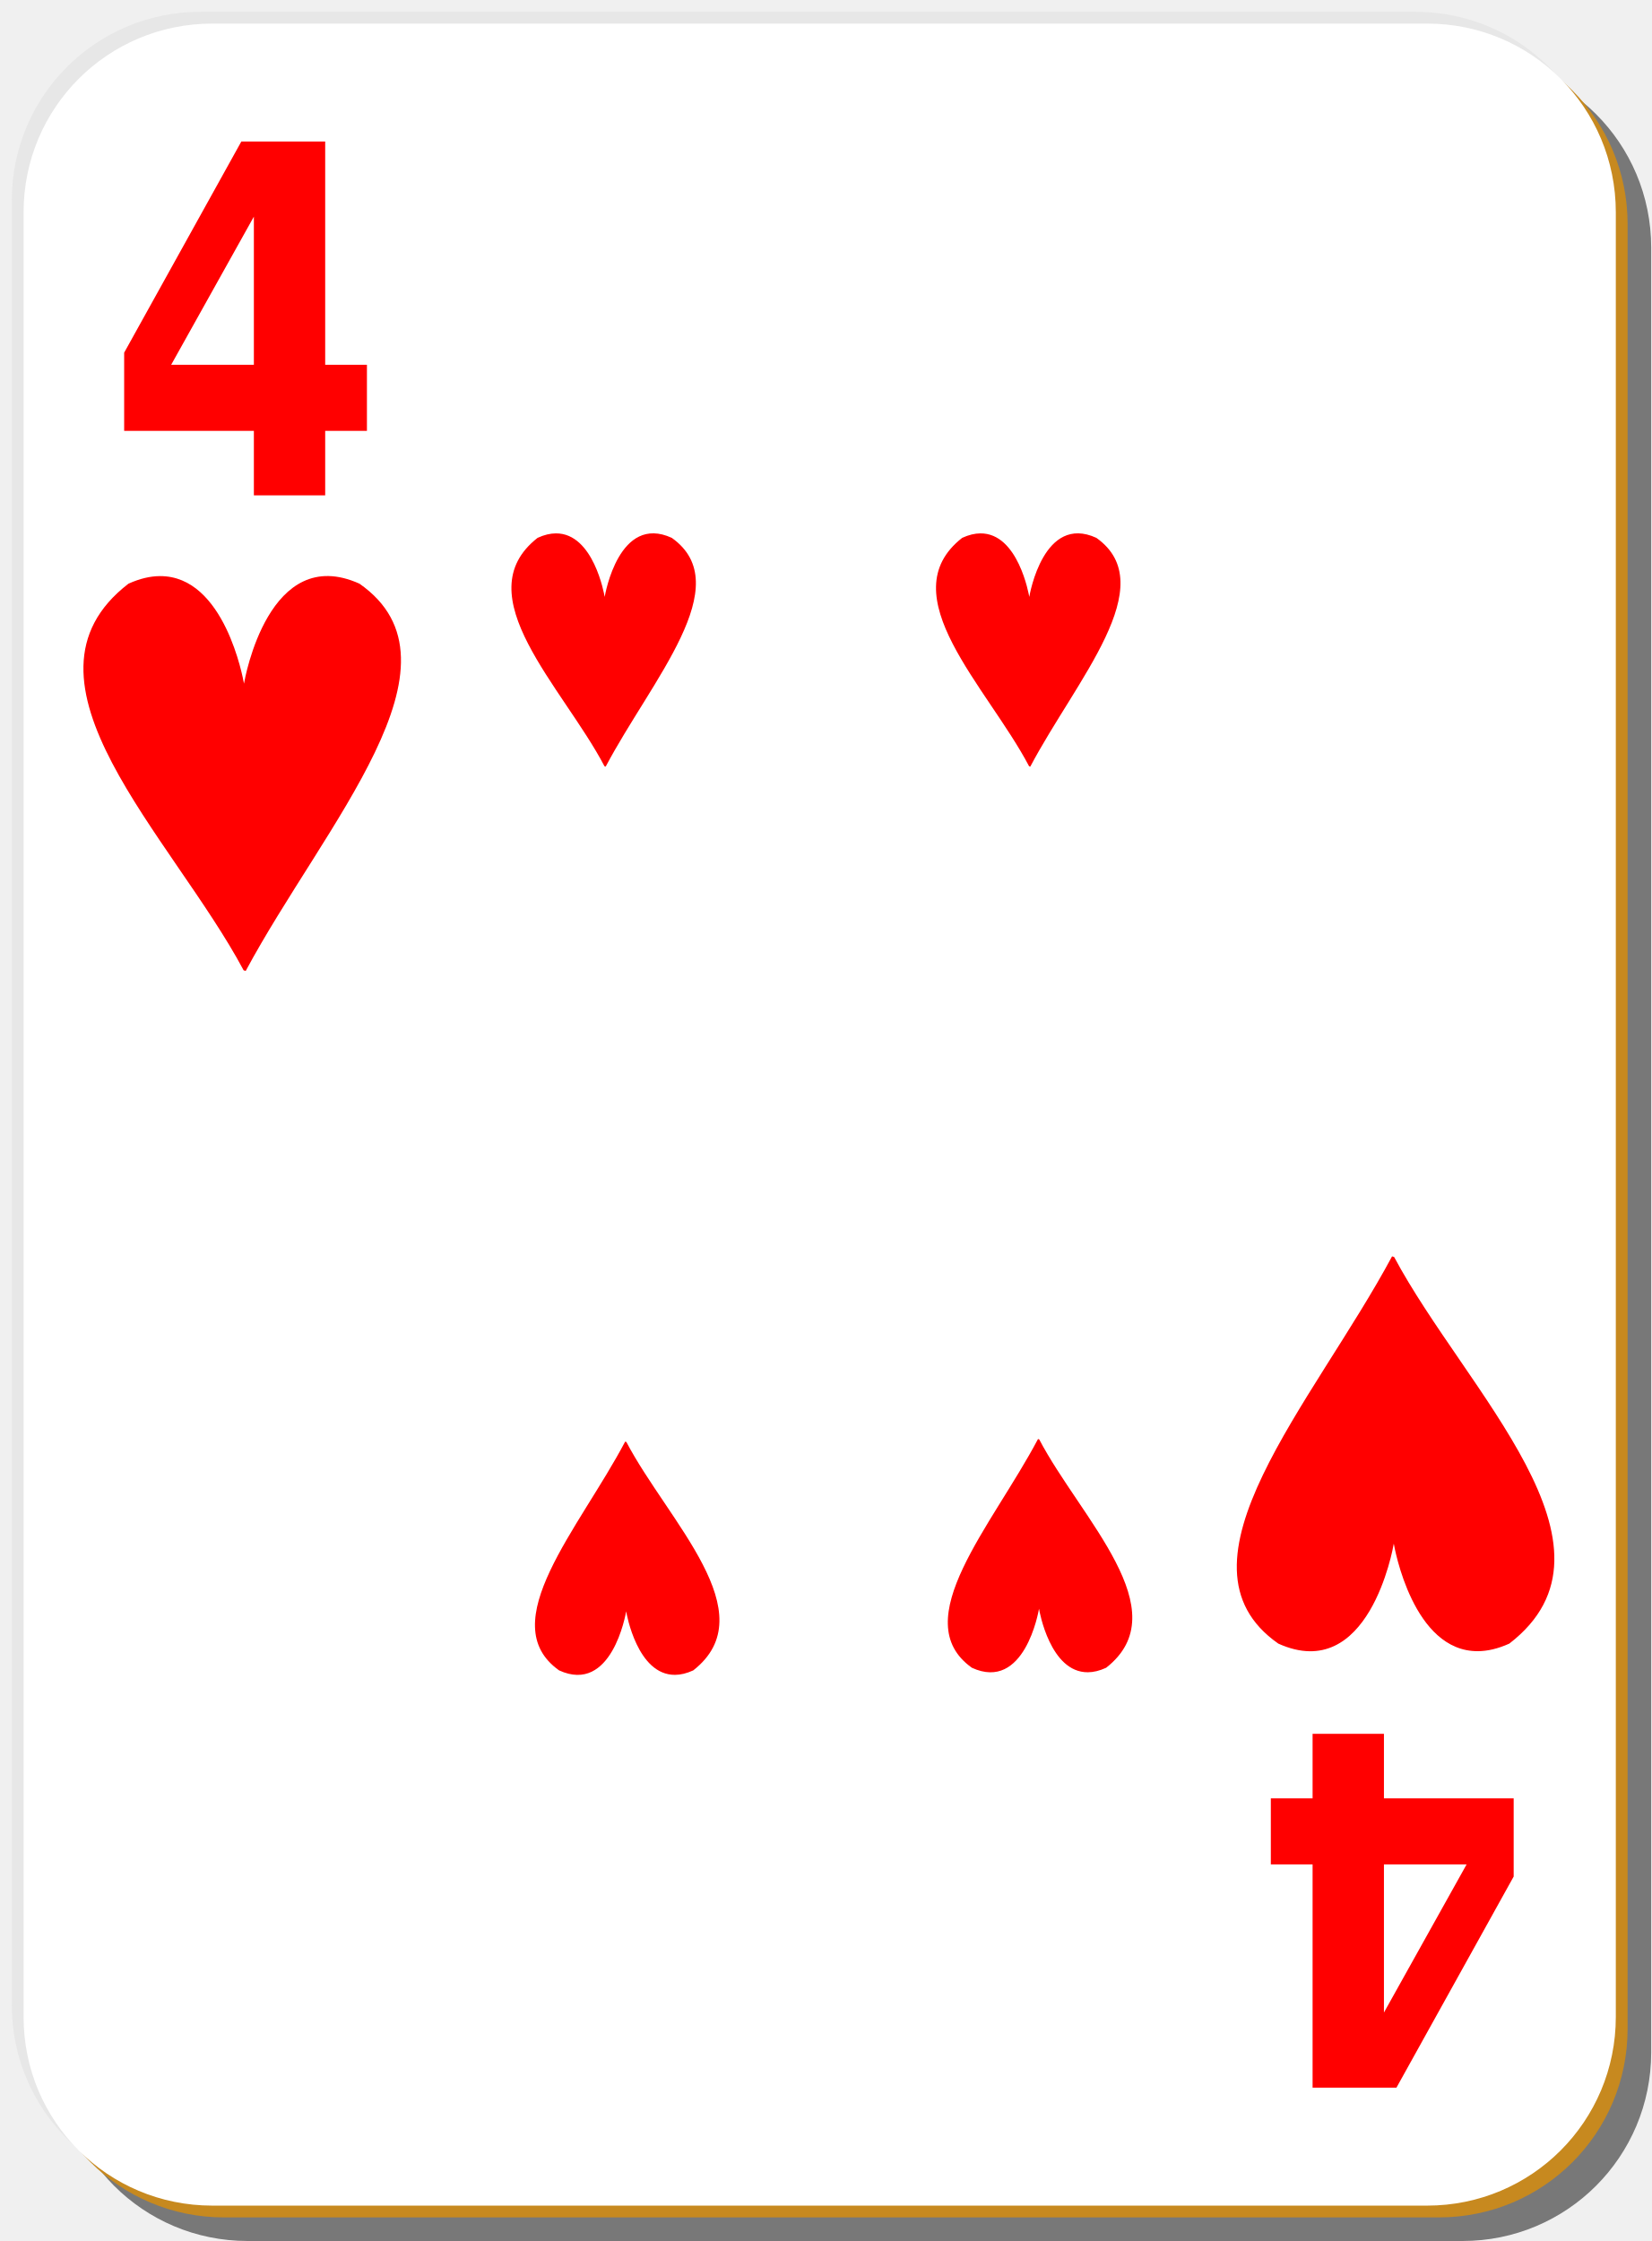
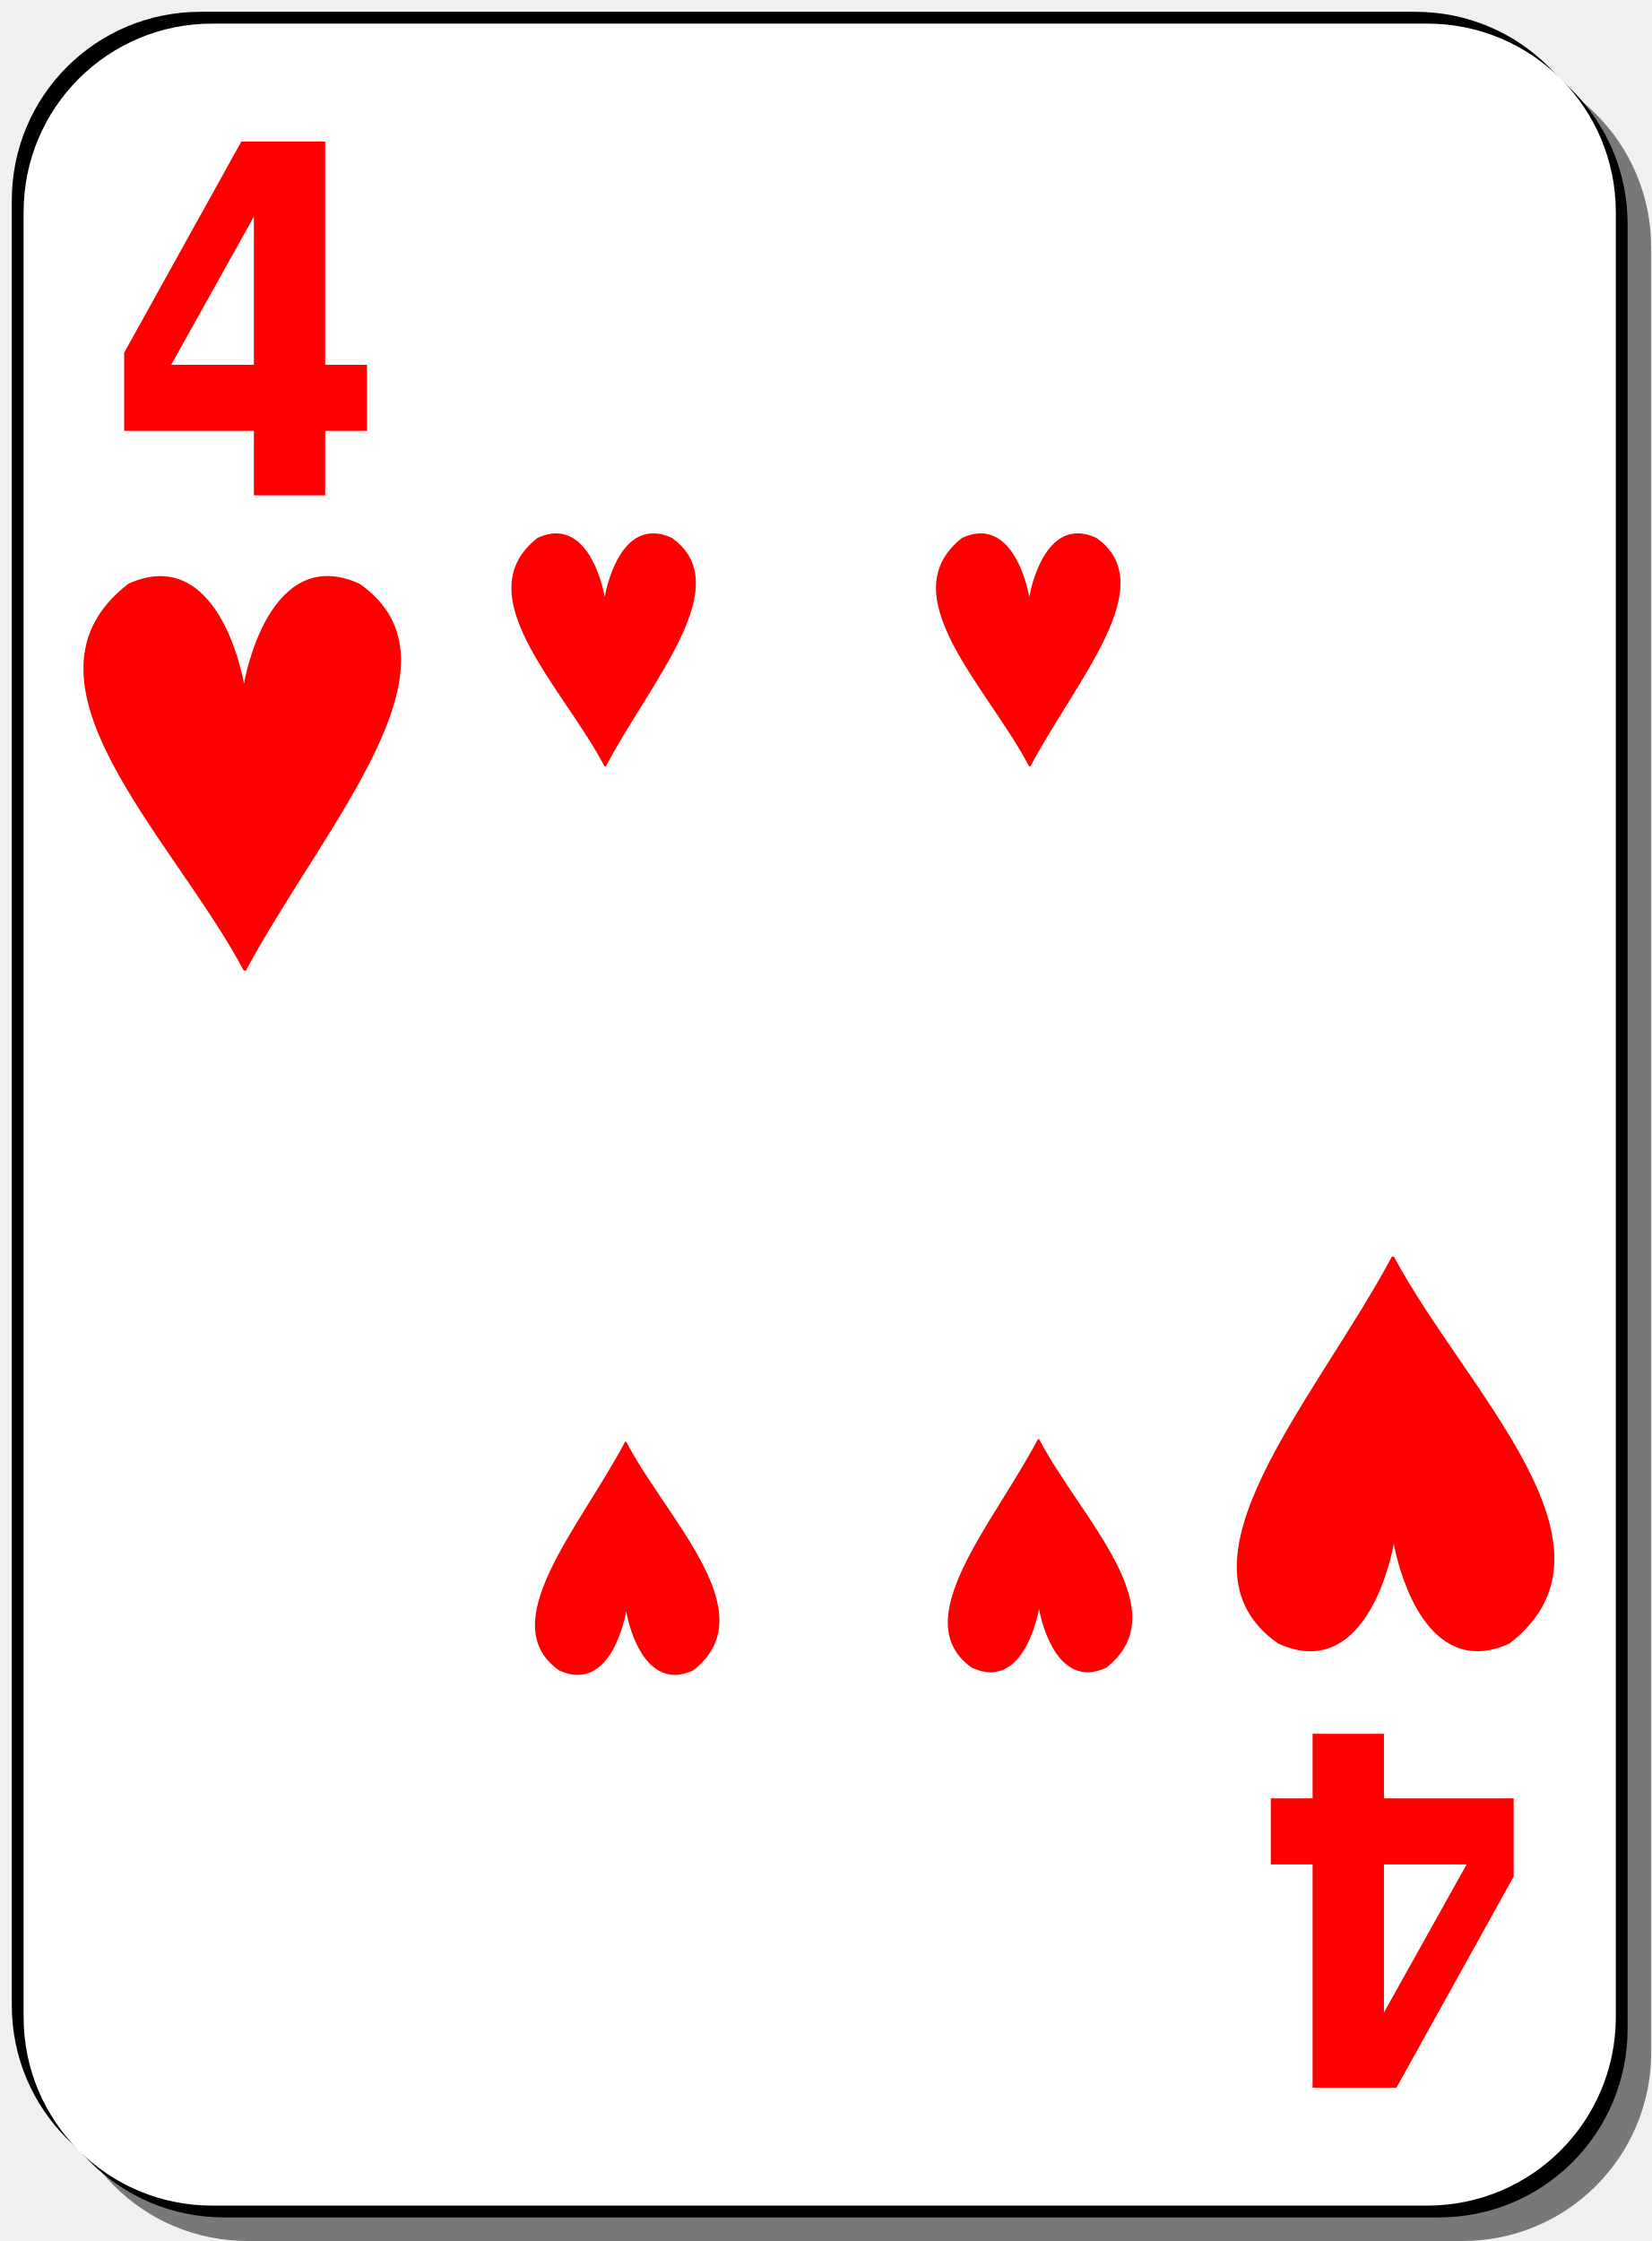
<svg xmlns="http://www.w3.org/2000/svg" id="svg2" viewBox="0 0 140 190" version="1.0" y="0" x="0">
+   <defs id="defs28" />
  <g id="layer1">
-     <g id="g5630">
-       <path id="rect2070" style="fill-opacity:.498;fill:#000000" d="m21 5h103c8.86 0 16 7.136 16 16v153c0 8.86-7.14 16-16 16h-103c-8.864 0-16-7.14-16-16v-153c0-8.864 7.136-16 16-16z" />
-       <path id="rect1300" style="fill:#e7e7e7" d="m17 1h103c8.86 0 16 7.136 16 16v153c0 8.86-7.14 16-16 16h-103c-8.864 0-16-7.14-16-16v-153c0-8.864 7.136-16 16-16z" />
-       <path id="path5624" style="fill:#c7891f" d="m19 3h103c8.86 0 16 7.136 16 16v153c0 8.86-7.14 16-16 16h-103c-8.864 0-16-7.14-16-16v-153c0-8.864 7.136-16 16-16z" />
-       <path id="rect1306" style="fill:#ffffff" d="m18 2h103c8.86 0 16 7.136 16 16v153c0 8.86-7.14 16-16 16h-103c-8.864 0-16-7.14-16-16v-153c0-8.864 7.136-16 16-16z" />
-     </g>
+     <path id="rect2070" style="fill:#000000;fill-opacity:0.498" d="m 21,5 h 103 c 8.86,0 16,7.136 16,16 v 153 c 0,8.86 -7.14,16 -16,16 H 21 C 12.136,190 5,182.86 5,174 V 21 C 5,12.136 12.136,5 21,5 Z" />
+     <path id="rect1300" style="fill:#000000" d="m 17,1 h 103 c 8.86,0 16,7.136 16,16 v 153 c 0,8.86 -7.14,16 -16,16 H 17 C 8.136,186 1,178.86 1,170 V 17 C 1,8.136 8.136,1 17,1 Z" />
+     <path id="path5624" style="fill:#000000" d="m 19,3 h 103 c 8.86,0 16,7.136 16,16 v 153 c 0,8.86 -7.14,16 -16,16 H 19 C 10.136,188 3,180.86 3,172 V 19 C 3,10.136 10.136,3 19,3 Z" />
+     <path id="rect1306" style="fill:#ffffff" d="m 18,2 h 103 c 8.86,0 16,7.136 16,16 v 153 c 0,8.86 -7.14,16 -16,16 H 18 C 9.136,187 2,179.86 2,171 V 18 C 2,9.136 9.136,2 18,2 Z" />
  </g>
  <path id="text1386" style="fill:#ff0000" d="m21.525 18.368l-7.011 12.558h7.011v-12.558m-1.063-6.37h7.11v18.928h3.539v5.606h-3.539v5.466h-6.047v-5.466h-10.998v-6.631l9.935-17.903" />
  <g id="g1390" style="fill:#ff0000" transform="matrix(.28639 0 0 .38877 -29.608 -9.4724)">
    <path id="path1392" style="fill-rule:evenodd" d="m147.21 156.42c-2.54 0.01-5.33 0.48-8.41 1.53-33.62 19.53 11.7 51.04 30.84 78.09l0.56 0.14c21.03-29.57 61.07-62.11 30.47-78.23-24.23-8.25-30.71 19.2-30.93 20.19-0.2-0.87-5.15-21.81-22.53-21.72z" transform="matrix(1.1054 0 0 1.0796 -12.014 -18.867)" />
  </g>
  <path id="text13201" style="fill:#ff0000" d="m117.34 170.63l7.01-12.56h-7.01v12.56m1.06 6.37h-7.11v-18.93h-3.54v-5.6h3.54v-5.47h6.05v5.47h11v6.63l-9.94 17.9" />
  <g id="g13205" style="fill:#ff0000" transform="matrix(-.28639 0 0 -.38877 168.47 198.31)">
    <path id="path13207" style="fill-rule:evenodd" d="m147.21 156.42c-2.54 0.01-5.33 0.48-8.41 1.53-33.62 19.53 11.7 51.04 30.84 78.09l0.56 0.14c21.03-29.57 61.07-62.11 30.47-78.23-24.23-8.25-30.71 19.2-30.93 20.19-0.2-0.87-5.15-21.81-22.53-21.72z" transform="matrix(1.1054 0 0 1.0796 -12.014 -18.867)" />
  </g>
  <g id="g3036">
    <g id="g2569" />
  </g>
  <g id="g1861" style="fill:#ff0000" transform="matrix(.16636 0 0 .22966 22.054 10.772)">
    <path id="path1863" style="fill-rule:evenodd" d="m147.21 156.42c-2.54 0.01-5.33 0.48-8.41 1.53-33.62 19.53 11.7 51.04 30.84 78.09l0.56 0.14c21.03-29.57 61.07-62.11 30.47-78.23-24.23-8.25-30.71 19.2-30.93 20.19-0.2-0.87-5.15-21.81-22.53-21.72z" transform="matrix(1.1054 0 0 1.0796 -12.014 -18.867)" />
  </g>
  <g id="g3081" style="fill:#ff0000" transform="matrix(.16636 0 0 .22966 58.054 10.772)">
    <path id="path3083" style="fill-rule:evenodd" d="m147.21 156.42c-2.54 0.01-5.33 0.48-8.41 1.53-33.62 19.53 11.7 51.04 30.84 78.09l0.56 0.14c21.03-29.57 61.07-62.11 30.47-78.23-24.23-8.25-30.71 19.2-30.93 20.19-0.2-0.87-5.15-21.81-22.53-21.72z" transform="matrix(1.1054 0 0 1.0796 -12.014 -18.867)" />
  </g>
  <g id="g3085" style="fill:#ff0000" transform="matrix(-.16636 0 0 -.22966 82.306 176.45)">
    <path id="path3087" style="fill-rule:evenodd" d="m147.21 156.42c-2.54 0.01-5.33 0.48-8.41 1.53-33.62 19.53 11.7 51.04 30.84 78.09l0.56 0.14c21.03-29.57 61.07-62.11 30.47-78.23-24.23-8.25-30.71 19.2-30.93 20.19-0.2-0.87-5.15-21.81-22.53-21.72z" transform="matrix(1.1054 0 0 1.0796 -12.014 -18.867)" />
  </g>
  <g id="g3089" style="fill:#ff0000" transform="matrix(-.16636 0 0 -.22966 117.31 176.23)">
    <path id="path3091" style="fill-rule:evenodd" d="m147.21 156.42c-2.54 0.01-5.33 0.48-8.41 1.53-33.62 19.53 11.7 51.04 30.84 78.09l0.56 0.14c21.03-29.57 61.07-62.11 30.47-78.23-24.23-8.25-30.71 19.2-30.93 20.19-0.2-0.87-5.15-21.81-22.53-21.72z" transform="matrix(1.1054 0 0 1.0796 -12.014 -18.867)" />
  </g>
</svg>
